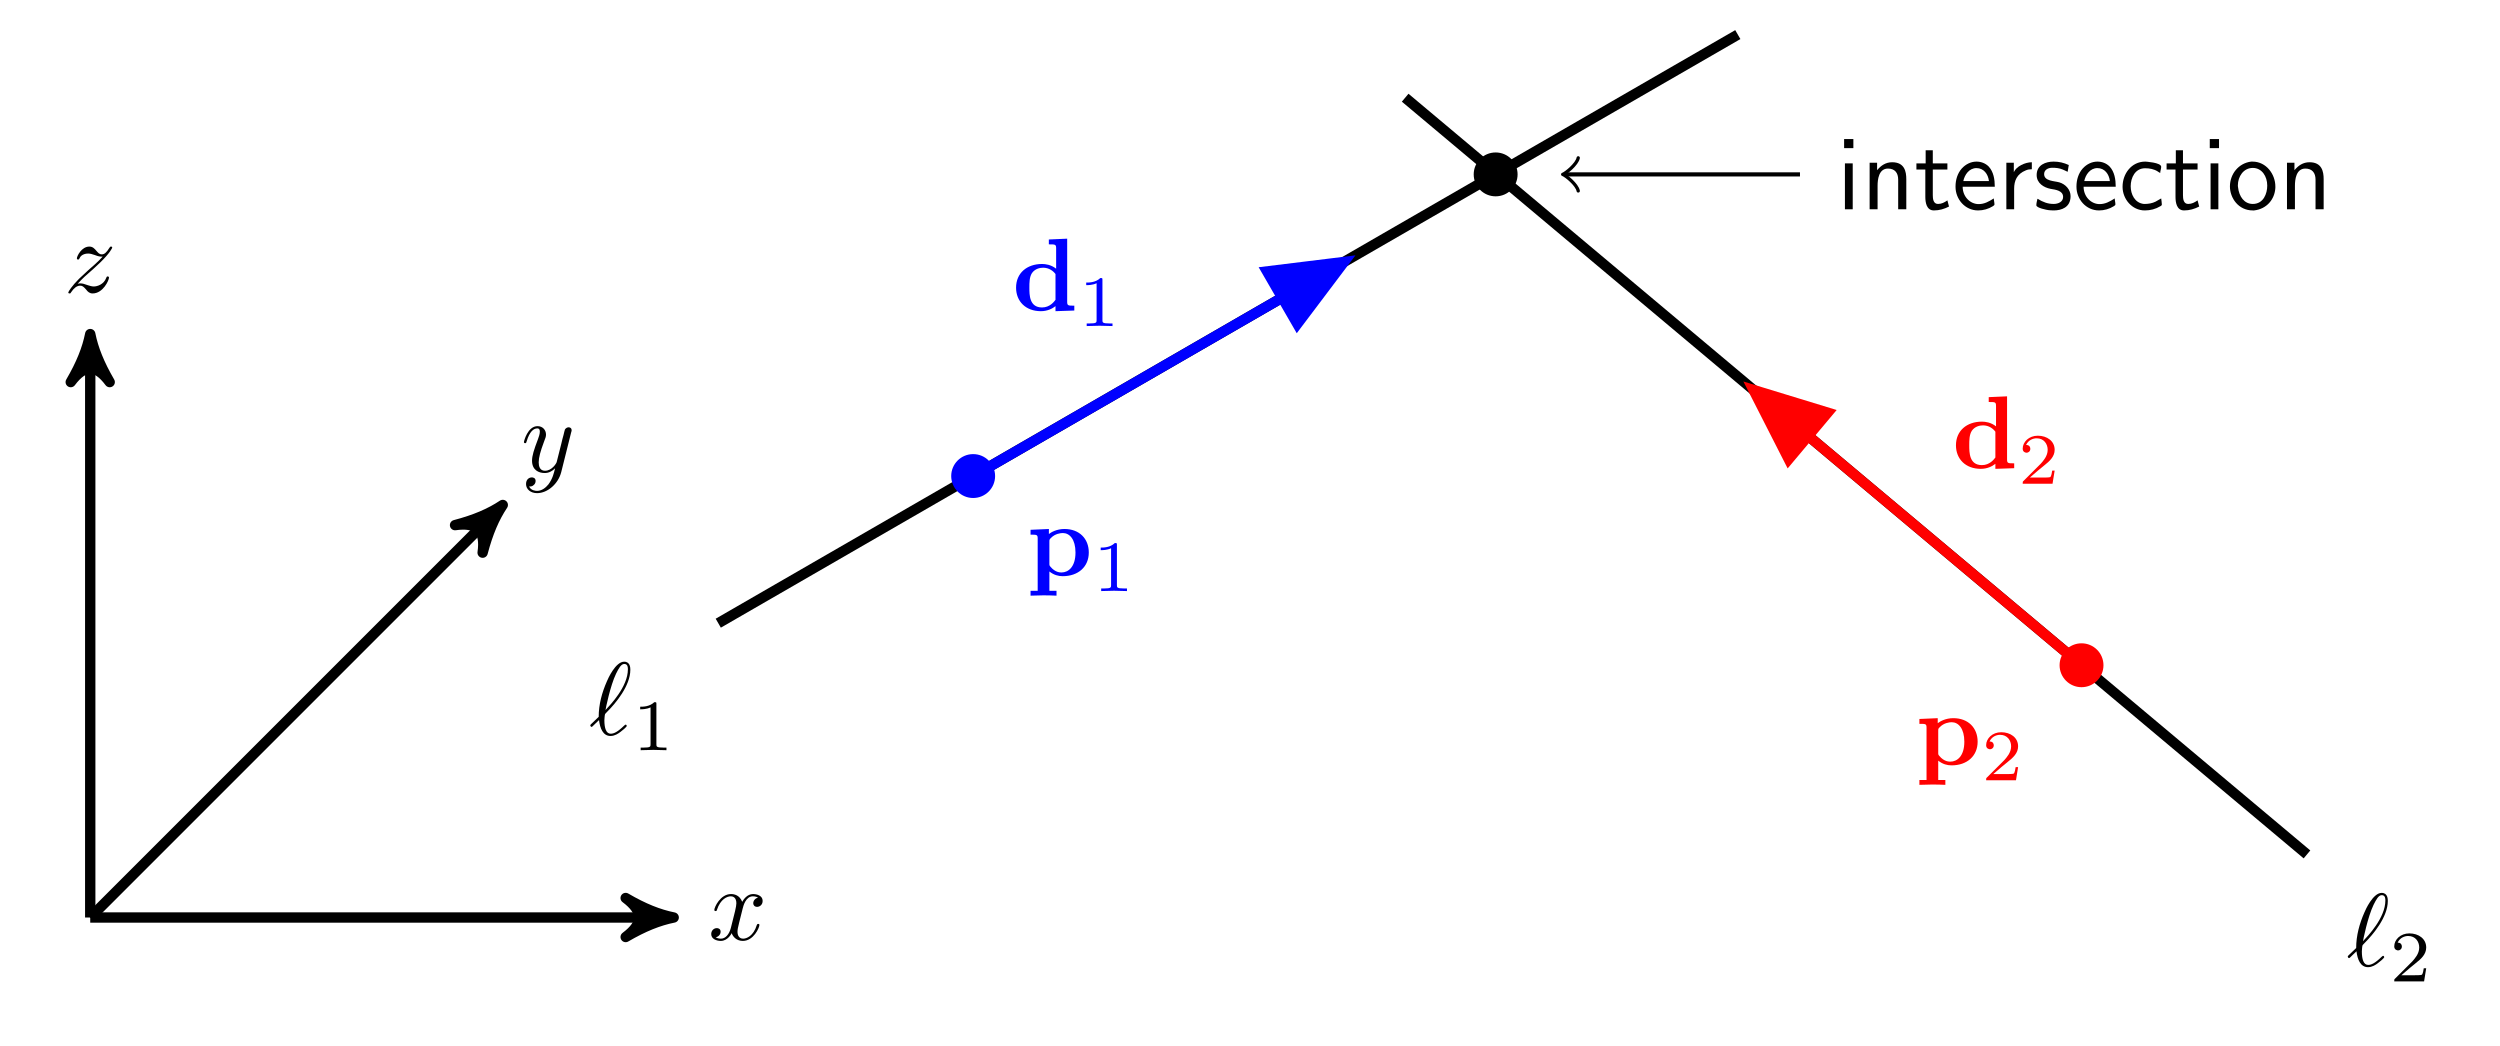
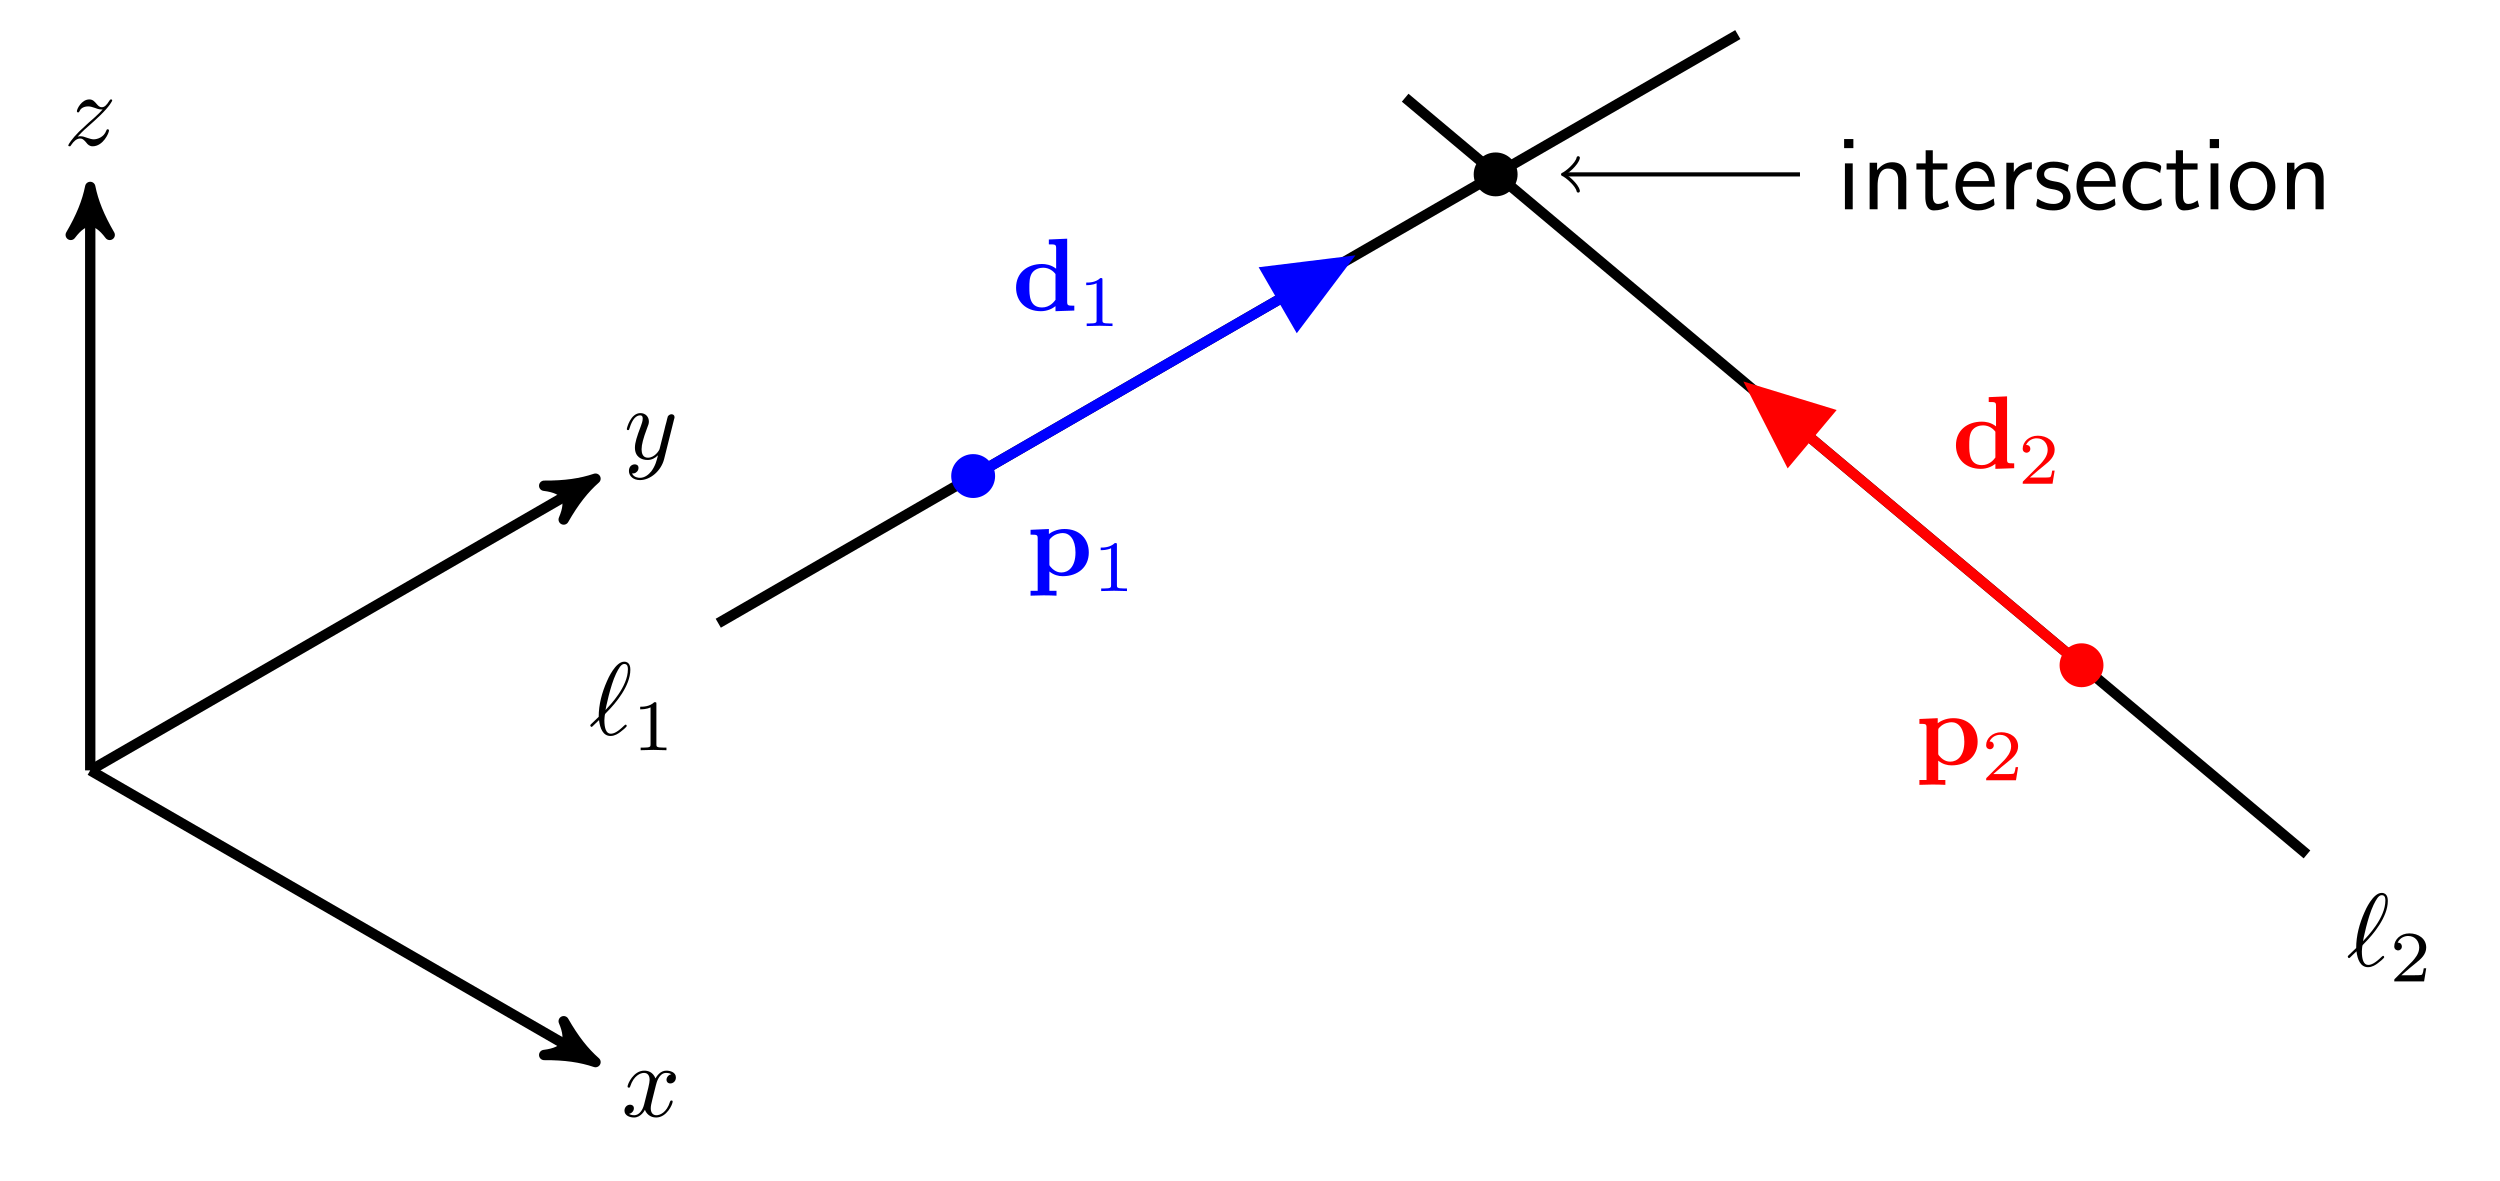
- <svg xmlns="http://www.w3.org/2000/svg" xmlns:xlink="http://www.w3.org/1999/xlink" width="240.79" height="100.679" viewBox="0 0 240.79 100.679">
+ <svg xmlns="http://www.w3.org/2000/svg" xmlns:xlink="http://www.w3.org/1999/xlink" width="240.79" height="113.679" viewBox="0 0 240.79 113.679">
  <defs>
    <g>
      <g id="glyph-0-0">
        <path d="M 3.328 -3.016 C 3.391 -3.266 3.625 -4.188 4.312 -4.188 C 4.359 -4.188 4.609 -4.188 4.812 -4.062 C 4.531 -4 4.344 -3.766 4.344 -3.516 C 4.344 -3.359 4.453 -3.172 4.719 -3.172 C 4.938 -3.172 5.25 -3.344 5.25 -3.75 C 5.25 -4.266 4.672 -4.406 4.328 -4.406 C 3.75 -4.406 3.406 -3.875 3.281 -3.656 C 3.031 -4.312 2.5 -4.406 2.203 -4.406 C 1.172 -4.406 0.594 -3.125 0.594 -2.875 C 0.594 -2.766 0.703 -2.766 0.719 -2.766 C 0.797 -2.766 0.828 -2.797 0.844 -2.875 C 1.188 -3.938 1.844 -4.188 2.188 -4.188 C 2.375 -4.188 2.719 -4.094 2.719 -3.516 C 2.719 -3.203 2.547 -2.547 2.188 -1.141 C 2.031 -0.531 1.672 -0.109 1.234 -0.109 C 1.172 -0.109 0.953 -0.109 0.734 -0.234 C 0.984 -0.297 1.203 -0.5 1.203 -0.781 C 1.203 -1.047 0.984 -1.125 0.844 -1.125 C 0.531 -1.125 0.297 -0.875 0.297 -0.547 C 0.297 -0.094 0.781 0.109 1.219 0.109 C 1.891 0.109 2.25 -0.594 2.266 -0.641 C 2.391 -0.281 2.75 0.109 3.344 0.109 C 4.375 0.109 4.938 -1.172 4.938 -1.422 C 4.938 -1.531 4.859 -1.531 4.828 -1.531 C 4.734 -1.531 4.719 -1.484 4.688 -1.422 C 4.359 -0.344 3.688 -0.109 3.375 -0.109 C 2.984 -0.109 2.828 -0.422 2.828 -0.766 C 2.828 -0.984 2.875 -1.203 2.984 -1.641 Z M 3.328 -3.016 " />
      </g>
      <g id="glyph-0-1">
        <path d="M 4.844 -3.797 C 4.891 -3.938 4.891 -3.953 4.891 -4.031 C 4.891 -4.203 4.75 -4.297 4.594 -4.297 C 4.5 -4.297 4.344 -4.234 4.25 -4.094 C 4.234 -4.031 4.141 -3.734 4.109 -3.547 C 4.031 -3.297 3.969 -3.016 3.906 -2.75 L 3.453 -0.953 C 3.422 -0.812 2.984 -0.109 2.328 -0.109 C 1.828 -0.109 1.719 -0.547 1.719 -0.922 C 1.719 -1.375 1.891 -2 2.219 -2.875 C 2.375 -3.281 2.422 -3.391 2.422 -3.594 C 2.422 -4.031 2.109 -4.406 1.609 -4.406 C 0.656 -4.406 0.297 -2.953 0.297 -2.875 C 0.297 -2.766 0.391 -2.766 0.406 -2.766 C 0.516 -2.766 0.516 -2.797 0.562 -2.953 C 0.844 -3.891 1.234 -4.188 1.578 -4.188 C 1.656 -4.188 1.828 -4.188 1.828 -3.875 C 1.828 -3.625 1.719 -3.359 1.656 -3.172 C 1.25 -2.109 1.078 -1.547 1.078 -1.078 C 1.078 -0.188 1.703 0.109 2.297 0.109 C 2.688 0.109 3.016 -0.062 3.297 -0.344 C 3.172 0.172 3.047 0.672 2.656 1.203 C 2.391 1.531 2.016 1.828 1.562 1.828 C 1.422 1.828 0.969 1.797 0.797 1.406 C 0.953 1.406 1.094 1.406 1.219 1.281 C 1.328 1.203 1.422 1.062 1.422 0.875 C 1.422 0.562 1.156 0.531 1.062 0.531 C 0.828 0.531 0.5 0.688 0.5 1.172 C 0.5 1.672 0.938 2.047 1.562 2.047 C 2.578 2.047 3.609 1.141 3.891 0.016 Z M 4.844 -3.797 " />
      </g>
      <g id="glyph-0-2">
        <path d="M 1.328 -0.828 C 1.859 -1.406 2.156 -1.656 2.516 -1.969 C 2.516 -1.969 3.125 -2.5 3.484 -2.859 C 4.438 -3.781 4.656 -4.266 4.656 -4.312 C 4.656 -4.406 4.562 -4.406 4.547 -4.406 C 4.469 -4.406 4.453 -4.391 4.391 -4.297 C 4.094 -3.812 3.891 -3.656 3.656 -3.656 C 3.406 -3.656 3.297 -3.812 3.141 -3.984 C 2.953 -4.203 2.781 -4.406 2.453 -4.406 C 1.703 -4.406 1.25 -3.484 1.25 -3.266 C 1.25 -3.219 1.281 -3.156 1.359 -3.156 C 1.453 -3.156 1.469 -3.203 1.5 -3.266 C 1.688 -3.734 2.266 -3.734 2.344 -3.734 C 2.547 -3.734 2.734 -3.672 2.969 -3.594 C 3.375 -3.438 3.484 -3.438 3.734 -3.438 C 3.375 -3.016 2.547 -2.297 2.359 -2.141 L 1.453 -1.297 C 0.781 -0.625 0.422 -0.062 0.422 0.016 C 0.422 0.109 0.531 0.109 0.547 0.109 C 0.625 0.109 0.641 0.094 0.703 -0.016 C 0.938 -0.375 1.234 -0.641 1.562 -0.641 C 1.781 -0.641 1.891 -0.547 2.141 -0.266 C 2.297 -0.047 2.484 0.109 2.766 0.109 C 3.766 0.109 4.344 -1.156 4.344 -1.422 C 4.344 -1.469 4.297 -1.531 4.219 -1.531 C 4.125 -1.531 4.109 -1.469 4.078 -1.391 C 3.844 -0.75 3.203 -0.562 2.875 -0.562 C 2.688 -0.562 2.5 -0.625 2.297 -0.688 C 1.953 -0.812 1.797 -0.859 1.594 -0.859 C 1.578 -0.859 1.422 -0.859 1.328 -0.828 Z M 1.328 -0.828 " />
      </g>
      <g id="glyph-0-3">
        <path d="M 0.156 -0.984 C 0.141 -0.953 0.109 -0.922 0.109 -0.891 C 0.109 -0.844 0.172 -0.75 0.234 -0.75 C 0.281 -0.75 0.312 -0.781 0.594 -1.062 C 0.672 -1.141 0.875 -1.328 0.953 -1.406 C 1.047 -0.625 1.328 0.125 2.062 0.125 C 2.469 0.125 2.812 -0.109 3.016 -0.266 C 3.156 -0.359 3.625 -0.75 3.625 -0.844 C 3.625 -0.875 3.594 -0.969 3.516 -0.969 C 3.484 -0.969 3.469 -0.953 3.375 -0.875 C 2.734 -0.25 2.375 -0.094 2.078 -0.094 C 1.641 -0.094 1.469 -0.625 1.469 -1.391 C 1.469 -1.453 1.5 -1.906 1.531 -1.969 C 1.547 -2 1.547 -2.016 1.75 -2.219 C 2.547 -3.016 3.969 -4.703 3.969 -6.25 C 3.969 -6.422 3.969 -7.031 3.375 -7.031 C 2.547 -7.031 1.812 -5.391 1.719 -5.156 C 1.234 -4.062 0.922 -2.906 0.922 -1.719 Z M 1.578 -2.375 C 1.594 -2.5 2.031 -4.703 2.594 -5.875 C 2.859 -6.406 3.078 -6.812 3.391 -6.812 C 3.734 -6.812 3.734 -6.453 3.734 -6.297 C 3.734 -4.625 2.047 -2.875 1.578 -2.375 Z M 1.578 -2.375 " />
      </g>
      <g id="glyph-1-0">
        <path d="M 2.328 -4.438 C 2.328 -4.625 2.328 -4.625 2.125 -4.625 C 1.672 -4.188 1.047 -4.188 0.766 -4.188 L 0.766 -3.938 C 0.922 -3.938 1.391 -3.938 1.766 -4.125 L 1.766 -0.578 C 1.766 -0.344 1.766 -0.25 1.078 -0.25 L 0.812 -0.25 L 0.812 0 C 0.938 0 1.797 -0.031 2.047 -0.031 C 2.266 -0.031 3.141 0 3.297 0 L 3.297 -0.25 L 3.031 -0.25 C 2.328 -0.25 2.328 -0.344 2.328 -0.578 Z M 2.328 -4.438 " />
      </g>
      <g id="glyph-1-1">
        <path d="M 3.516 -1.266 L 3.281 -1.266 C 3.266 -1.109 3.188 -0.703 3.094 -0.641 C 3.047 -0.594 2.516 -0.594 2.406 -0.594 L 1.125 -0.594 C 1.859 -1.234 2.109 -1.438 2.516 -1.766 C 3.031 -2.172 3.516 -2.609 3.516 -3.266 C 3.516 -4.109 2.781 -4.625 1.891 -4.625 C 1.031 -4.625 0.438 -4.016 0.438 -3.375 C 0.438 -3.031 0.734 -2.984 0.812 -2.984 C 0.969 -2.984 1.172 -3.109 1.172 -3.359 C 1.172 -3.484 1.125 -3.734 0.766 -3.734 C 0.984 -4.219 1.453 -4.375 1.781 -4.375 C 2.484 -4.375 2.844 -3.828 2.844 -3.266 C 2.844 -2.656 2.406 -2.188 2.188 -1.938 L 0.516 -0.266 C 0.438 -0.203 0.438 -0.188 0.438 0 L 3.312 0 Z M 3.516 -1.266 " />
      </g>
      <g id="glyph-2-0">
        <path d="M 4.172 -0.422 L 4.172 0.062 L 5.984 0 L 5.984 -0.469 C 5.375 -0.469 5.297 -0.469 5.297 -0.859 L 5.297 -6.922 L 3.531 -6.844 L 3.531 -6.375 C 4.156 -6.375 4.234 -6.375 4.234 -5.984 L 4.234 -4.031 C 3.734 -4.422 3.203 -4.484 2.875 -4.484 C 1.422 -4.484 0.375 -3.609 0.375 -2.203 C 0.375 -0.891 1.297 0.062 2.766 0.062 C 3.375 0.062 3.859 -0.172 4.172 -0.422 Z M 4.172 -3.516 L 4.172 -1.031 C 4.031 -0.844 3.625 -0.297 2.875 -0.297 C 1.656 -0.297 1.656 -1.5 1.656 -2.203 C 1.656 -2.688 1.656 -3.219 1.906 -3.609 C 2.203 -4.031 2.672 -4.125 2.984 -4.125 C 3.547 -4.125 3.953 -3.812 4.172 -3.516 Z M 4.172 -3.516 " />
      </g>
      <g id="glyph-2-1">
        <path d="M 2.188 -3.281 C 2.188 -3.469 2.203 -3.484 2.344 -3.625 C 2.734 -4.031 3.266 -4.094 3.484 -4.094 C 4.141 -4.094 4.703 -3.484 4.703 -2.219 C 4.703 -0.812 4 -0.297 3.359 -0.297 C 3.219 -0.297 2.75 -0.297 2.297 -0.844 C 2.188 -0.969 2.188 -0.984 2.188 -1.172 Z M 2.188 -0.391 C 2.625 -0.047 3.062 0.062 3.469 0.062 C 4.969 0.062 5.984 -0.844 5.984 -2.219 C 5.984 -3.547 5.078 -4.484 3.641 -4.484 C 2.891 -4.484 2.359 -4.172 2.141 -4 L 2.141 -4.484 L 0.375 -4.406 L 0.375 -3.938 C 0.984 -3.938 1.062 -3.938 1.062 -3.562 L 1.062 1.469 L 0.375 1.469 L 0.375 1.938 C 0.641 1.922 1.25 1.906 1.625 1.906 C 2.016 1.906 2.609 1.922 2.875 1.938 L 2.875 1.469 L 2.188 1.469 Z M 2.188 -0.391 " />
      </g>
      <g id="glyph-3-0">
        <path d="M 0.812 -4.438 L 0.812 -0.016 L 1.562 -0.016 L 1.562 -4.438 Z M 0.734 -6.781 L 0.734 -5.906 L 1.625 -5.906 L 1.625 -6.781 Z M 0.734 -6.781 " />
      </g>
      <g id="glyph-3-1">
        <path d="M 1.531 -3.781 L 1.531 -4.5 L 0.812 -4.5 L 0.812 -0.016 L 1.578 -0.016 L 1.578 -2.281 C 1.578 -2.875 1.688 -3.938 2.578 -3.938 C 3.234 -3.938 3.562 -3.531 3.562 -2.875 C 3.562 -2.75 3.562 -2.625 3.562 -2.516 L 3.562 -0.016 L 4.344 -0.016 L 4.344 -2.375 C 4.344 -2.547 4.344 -2.734 4.344 -2.922 C 4.344 -3.656 4.172 -4.547 2.984 -4.547 C 2.359 -4.547 1.906 -4.234 1.531 -3.781 Z M 1.531 -3.781 " />
      </g>
      <g id="glyph-3-2">
        <path d="M 1.062 -5.703 L 1.062 -4.438 L 0.172 -4.438 L 0.172 -3.844 L 1.031 -3.844 L 1.031 -1.219 C 1.031 -0.672 1.141 0.094 1.859 0.094 C 2.375 0.094 2.859 -0.047 3.312 -0.281 L 3.156 -0.875 C 2.859 -0.672 2.609 -0.531 2.25 -0.531 C 1.797 -0.531 1.75 -1.031 1.75 -1.375 L 1.75 -3.844 L 3.156 -3.844 L 3.156 -4.438 L 1.75 -4.438 L 1.75 -5.703 Z M 1.062 -5.703 " />
      </g>
      <g id="glyph-3-3">
        <path d="M 4.031 -1.062 C 3.531 -0.75 3.125 -0.516 2.562 -0.516 C 1.781 -0.516 1.031 -1.203 1.031 -2.188 L 4.125 -2.188 C 4.125 -2.875 4.016 -3.625 3.531 -4.141 C 3.219 -4.453 2.797 -4.609 2.359 -4.609 C 1.812 -4.609 1.312 -4.344 0.953 -3.953 C 0.531 -3.484 0.344 -2.844 0.344 -2.219 L 0.344 -2.172 C 0.344 -1 1.25 0.094 2.516 0.094 C 3.016 0.094 3.516 -0.047 3.938 -0.312 C 4 -0.375 4.094 -0.391 4.094 -0.484 C 4.094 -0.672 4.031 -0.875 4.031 -1.062 Z M 1.094 -2.734 C 1.219 -3.344 1.656 -3.984 2.359 -3.984 C 3.062 -3.984 3.484 -3.406 3.562 -2.734 Z M 1.094 -2.734 " />
      </g>
      <g id="glyph-3-4">
        <path d="M 1.531 -3.594 L 1.531 -4.5 L 0.812 -4.5 L 0.812 -0.016 L 1.562 -0.016 L 1.562 -2 C 1.562 -2.766 1.828 -3.422 2.688 -3.766 C 2.859 -3.844 3.062 -3.875 3.266 -3.875 L 3.266 -4.547 C 2.609 -4.547 1.766 -4.141 1.531 -3.594 Z M 1.531 -3.594 " />
      </g>
      <g id="glyph-3-5">
        <path d="M 0.406 -1.031 C 0.359 -0.828 0.297 -0.594 0.297 -0.406 C 0.297 -0.141 1.328 0.047 1.453 0.062 C 1.609 0.078 1.781 0.094 1.969 0.094 C 2.703 0.094 3.594 -0.188 3.594 -1.281 C 3.594 -1.922 3.094 -2.438 2.516 -2.609 C 2.031 -2.75 1.047 -2.719 1.047 -3.406 C 1.047 -3.812 1.422 -4.016 1.828 -4.016 C 2.172 -4.016 2.516 -3.984 2.844 -3.844 C 3.016 -3.781 3.156 -3.688 3.312 -3.625 L 3.422 -4.281 C 2.938 -4.5 2.484 -4.609 1.969 -4.609 C 1.203 -4.609 0.328 -4.297 0.328 -3.312 C 0.328 -2.531 1.016 -2.109 1.672 -1.984 C 2.125 -1.906 2.875 -1.828 2.875 -1.203 C 2.875 -0.734 2.406 -0.531 1.969 -0.531 C 1.391 -0.531 0.953 -0.703 0.406 -1.031 Z M 0.406 -1.031 " />
      </g>
      <g id="glyph-3-6">
        <path d="M 4.078 -1.062 C 3.891 -0.969 3.719 -0.844 3.531 -0.75 C 3.219 -0.594 2.844 -0.531 2.5 -0.531 L 2.406 -0.531 C 1.531 -0.625 1.141 -1.469 1.141 -2.234 C 1.141 -3.047 1.562 -3.969 2.531 -3.969 C 2.953 -3.969 3.391 -3.891 3.75 -3.656 C 3.828 -3.609 3.891 -3.547 3.984 -3.516 C 3.984 -3.703 4.078 -3.906 4.078 -4.109 C 4.078 -4.531 2.531 -4.609 2.547 -4.609 C 1.188 -4.609 0.359 -3.406 0.359 -2.203 L 0.359 -2.141 C 0.375 -1 1.266 0.094 2.5 0.094 C 3.031 0.094 3.531 -0.031 4 -0.312 C 4.062 -0.359 4.141 -0.375 4.141 -0.484 C 4.141 -0.672 4.094 -0.875 4.078 -1.062 Z M 4.078 -1.062 " />
      </g>
      <g id="glyph-3-7">
        <path d="M 2.344 -4.609 C 1.094 -4.453 0.297 -3.375 0.297 -2.219 C 0.297 -1.109 1.109 0.094 2.5 0.094 L 2.625 0.094 C 3.844 -0.047 4.609 -0.969 4.672 -2.078 L 4.672 -2.219 C 4.672 -3.375 3.812 -4.609 2.469 -4.609 Z M 1.078 -2.141 C 1.062 -2.203 1.062 -2.266 1.062 -2.328 C 1.062 -3.156 1.594 -4 2.5 -4 C 3.375 -4 3.891 -3.188 3.891 -2.297 C 3.891 -1.531 3.531 -0.531 2.5 -0.531 C 1.672 -0.531 1.172 -1.25 1.078 -2.141 Z M 1.078 -2.141 " />
      </g>
    </g>
    <clipPath id="clip-0">
-       <path clip-rule="nonzero" d="M 0 35 L 62 35 L 62 100.68 L 0 100.68 Z M 0 35 " />
+       <path clip-rule="nonzero" d="M 0 60 L 71 60 L 71 113.68 L 0 113.68 Z M 0 60 " />
    </clipPath>
  </defs>
-   <path fill="none" stroke-width="0.996" stroke-linecap="butt" stroke-linejoin="miter" stroke="rgb(0%, 0%, 0%)" stroke-opacity="1" stroke-miterlimit="10" d="M 0.001 0.001 L 55.04 0.001 " transform="matrix(1, 0, 0, -1, 8.69, 88.372)" />
-   <path fill-rule="nonzero" fill="rgb(0%, 0%, 0%)" fill-opacity="1" stroke-width="0.996" stroke-linecap="butt" stroke-linejoin="round" stroke="rgb(0%, 0%, 0%)" stroke-opacity="1" stroke-miterlimit="10" d="M 1.157 0.001 C -0.288 0.29 -1.734 0.868 -3.468 1.88 C -1.734 0.579 -1.734 -0.577 -3.468 -1.878 C -1.734 -0.866 -0.288 -0.288 1.157 0.001 Z M 1.157 0.001 " transform="matrix(1, 0, 0, -1, 63.7298, 88.372)" />
+   <g clip-path="url(#clip-0)">
+     <path fill="none" stroke-width="0.996" stroke-linecap="butt" stroke-linejoin="miter" stroke="rgb(0%, 0%, 0%)" stroke-opacity="1" stroke-miterlimit="10" d="M 0.001 -0 L 47.665 -27.52 " transform="matrix(1, 0, 0, -1, 8.69, 74.199)" />
+   </g>
+   <path fill-rule="nonzero" fill="rgb(0%, 0%, 0%)" fill-opacity="1" stroke-width="0.996" stroke-linecap="butt" stroke-linejoin="round" stroke="rgb(0%, 0%, 0%)" stroke-opacity="1" stroke-miterlimit="10" d="M 1.155 -0.001 C -0.289 0.289 -1.733 0.867 -3.466 1.878 C -1.733 0.578 -1.734 -0.577 -3.467 -1.879 C -1.734 -0.865 -0.289 -0.289 1.155 -0.001 Z M 1.155 -0.001 " transform="matrix(0.86601, 0.49998, 0.49998, -0.86601, 56.356, 101.7189)" />
  <g fill="rgb(0%, 0%, 0%)" fill-opacity="1">
-     <use xlink:href="#glyph-0-0" x="68.205" y="90.517" />
+     <use xlink:href="#glyph-0-0" x="59.85" y="107.525" />
  </g>
-   <g clip-path="url(#clip-0)">
-     <path fill="none" stroke-width="0.996" stroke-linecap="butt" stroke-linejoin="miter" stroke="rgb(0%, 0%, 0%)" stroke-opacity="1" stroke-miterlimit="10" d="M 0.001 0.001 L 38.919 38.919 " transform="matrix(1, 0, 0, -1, 8.69, 88.372)" />
+   <path fill="none" stroke-width="0.996" stroke-linecap="butt" stroke-linejoin="miter" stroke="rgb(0%, 0%, 0%)" stroke-opacity="1" stroke-miterlimit="10" d="M 0.001 -0 L 47.665 27.519 " transform="matrix(1, 0, 0, -1, 8.69, 74.199)" />
+   <path fill-rule="nonzero" fill="rgb(0%, 0%, 0%)" fill-opacity="1" stroke-width="0.996" stroke-linecap="butt" stroke-linejoin="round" stroke="rgb(0%, 0%, 0%)" stroke-opacity="1" stroke-miterlimit="10" d="M 1.154 0 C -0.29 0.288 -1.734 0.865 -3.467 1.879 C -1.734 0.576 -1.733 -0.579 -3.467 -1.878 C -1.733 -0.868 -0.289 -0.289 1.154 0 Z M 1.154 0 " transform="matrix(0.86601, -0.49998, -0.49998, -0.86601, 56.356, 46.67907)" />
+   <g fill="rgb(0%, 0%, 0%)" fill-opacity="1">
+     <use xlink:href="#glyph-0-1" x="60.076" y="44.194" />
  </g>
-   <path fill-rule="nonzero" fill="rgb(0%, 0%, 0%)" fill-opacity="1" stroke-width="0.996" stroke-linecap="butt" stroke-linejoin="round" stroke="rgb(0%, 0%, 0%)" stroke-opacity="1" stroke-miterlimit="10" d="M 1.155 -0 C -0.29 0.29 -1.735 0.867 -3.469 1.878 C -1.732 0.577 -1.732 -0.578 -3.466 -1.876 C -1.735 -0.868 -0.29 -0.29 1.155 -0 Z M 1.155 -0 " transform="matrix(0.7071, -0.7071, -0.7071, -0.7071, 47.60905, 49.45295)" />
+   <path fill="none" stroke-width="0.996" stroke-linecap="butt" stroke-linejoin="miter" stroke="rgb(0%, 0%, 0%)" stroke-opacity="1" stroke-miterlimit="10" d="M 0.001 -0 L 0.001 55.039 " transform="matrix(1, 0, 0, -1, 8.69, 74.199)" />
+   <path fill-rule="nonzero" fill="rgb(0%, 0%, 0%)" fill-opacity="1" stroke-width="0.996" stroke-linecap="butt" stroke-linejoin="round" stroke="rgb(0%, 0%, 0%)" stroke-opacity="1" stroke-miterlimit="10" d="M 1.155 -0.001 C -0.29 0.288 -1.735 0.866 -3.466 1.877 C -1.735 0.577 -1.735 -0.58 -3.466 -1.876 C -1.735 -0.869 -0.29 -0.29 1.155 -0.001 Z M 1.155 -0.001 " transform="matrix(0, -1, -1, 0, 8.69, 19.1592)" />
  <g fill="rgb(0%, 0%, 0%)" fill-opacity="1">
-     <use xlink:href="#glyph-0-1" x="50.166" y="45.451" />
+     <use xlink:href="#glyph-0-2" x="6.154" y="13.982" />
  </g>
-   <path fill="none" stroke-width="0.996" stroke-linecap="butt" stroke-linejoin="miter" stroke="rgb(0%, 0%, 0%)" stroke-opacity="1" stroke-miterlimit="10" d="M 0.001 0.001 L 0.001 55.04 " transform="matrix(1, 0, 0, -1, 8.69, 88.372)" />
-   <path fill-rule="nonzero" fill="rgb(0%, 0%, 0%)" fill-opacity="1" stroke-width="0.996" stroke-linecap="butt" stroke-linejoin="round" stroke="rgb(0%, 0%, 0%)" stroke-opacity="1" stroke-miterlimit="10" d="M 1.156 -0.001 C -0.289 0.288 -1.734 0.866 -3.469 1.877 C -1.734 0.577 -1.734 -0.58 -3.469 -1.876 C -1.734 -0.869 -0.289 -0.29 1.156 -0.001 Z M 1.156 -0.001 " transform="matrix(0, -1, -1, 0, 8.69, 33.3322)" />
-   <g fill="rgb(0%, 0%, 0%)" fill-opacity="1">
-     <use xlink:href="#glyph-0-2" x="6.154" y="28.155" />
-   </g>
-   <path fill="none" stroke-width="0.996" stroke-linecap="butt" stroke-linejoin="miter" stroke="rgb(0%, 0%, 0%)" stroke-opacity="1" stroke-miterlimit="10" d="M 60.49 28.349 L 158.689 85.04 " transform="matrix(1, 0, 0, -1, 8.69, 88.372)" />
+   <path fill="none" stroke-width="0.996" stroke-linecap="butt" stroke-linejoin="miter" stroke="rgb(0%, 0%, 0%)" stroke-opacity="1" stroke-miterlimit="10" d="M 60.49 14.172 L 158.689 70.867 " transform="matrix(1, 0, 0, -1, 8.69, 74.199)" />
  <g fill="rgb(0%, 0%, 0%)" fill-opacity="1">
    <use xlink:href="#glyph-0-3" x="56.742" y="70.762" />
  </g>
  <g fill="rgb(0%, 0%, 0%)" fill-opacity="1">
-     <use xlink:href="#glyph-1-0" x="60.893" y="72.256" />
+     <use xlink:href="#glyph-1-0" x="60.893" y="72.257" />
  </g>
-   <path fill="none" stroke-width="0.996" stroke-linecap="butt" stroke-linejoin="miter" stroke="rgb(0%, 0%, 0%)" stroke-opacity="1" stroke-miterlimit="10" d="M 213.509 6.079 L 126.65 78.962 " transform="matrix(1, 0, 0, -1, 8.69, 88.372)" />
+   <path fill="none" stroke-width="0.996" stroke-linecap="butt" stroke-linejoin="miter" stroke="rgb(0%, 0%, 0%)" stroke-opacity="1" stroke-miterlimit="10" d="M 213.509 -8.094 L 126.65 64.789 " transform="matrix(1, 0, 0, -1, 8.69, 74.199)" />
  <g fill="rgb(0%, 0%, 0%)" fill-opacity="1">
-     <use xlink:href="#glyph-0-3" x="226.015" y="93.03" />
+     <use xlink:href="#glyph-0-3" x="226.015" y="93.031" />
  </g>
  <g fill="rgb(0%, 0%, 0%)" fill-opacity="1">
    <use xlink:href="#glyph-1-1" x="230.166" y="94.525" />
  </g>
-   <path fill="none" stroke-width="0.996" stroke-linecap="butt" stroke-linejoin="miter" stroke="rgb(0%, 0%, 100%)" stroke-opacity="1" stroke-miterlimit="10" d="M 85.04 42.52 L 120.435 62.954 " transform="matrix(1, 0, 0, -1, 8.69, 88.372)" />
-   <path fill-rule="nonzero" fill="rgb(0%, 0%, 100%)" fill-opacity="1" stroke-width="0.996" stroke-linecap="butt" stroke-linejoin="miter" stroke="rgb(0%, 0%, 100%)" stroke-opacity="1" stroke-miterlimit="10" d="M -6.503 2.918 L 0.373 -0.001 L -6.504 -2.918 Z M -6.503 2.918 " transform="matrix(0.86601, -0.5, -0.5, -0.86601, 129.1262, 25.41611)" />
+   <path fill="none" stroke-width="0.996" stroke-linecap="butt" stroke-linejoin="miter" stroke="rgb(0%, 0%, 100%)" stroke-opacity="1" stroke-miterlimit="10" d="M 85.04 28.347 L 120.435 48.781 " transform="matrix(1, 0, 0, -1, 8.69, 74.199)" />
+   <path fill-rule="nonzero" fill="rgb(0%, 0%, 100%)" fill-opacity="1" stroke-width="0.996" stroke-linecap="butt" stroke-linejoin="miter" stroke="rgb(0%, 0%, 100%)" stroke-opacity="1" stroke-miterlimit="10" d="M -6.503 2.918 L 0.373 -0 L -6.503 -2.918 Z M -6.503 2.918 " transform="matrix(0.86601, -0.5, -0.5, -0.86601, 129.1262, 25.41651)" />
  <g fill="rgb(0%, 0%, 100%)" fill-opacity="1">
-     <use xlink:href="#glyph-2-0" x="97.489" y="29.91" />
+     <use xlink:href="#glyph-2-0" x="97.489" y="29.911" />
  </g>
  <g fill="rgb(0%, 0%, 100%)" fill-opacity="1">
-     <use xlink:href="#glyph-1-0" x="103.854" y="31.404" />
+     <use xlink:href="#glyph-1-0" x="103.854" y="31.405" />
  </g>
-   <path fill="none" stroke-width="0.996" stroke-linecap="butt" stroke-linejoin="miter" stroke="rgb(100%, 0%, 0%)" stroke-opacity="1" stroke-miterlimit="10" d="M 191.794 24.298 L 160.486 50.571 " transform="matrix(1, 0, 0, -1, 8.69, 88.372)" />
-   <path fill-rule="nonzero" fill="rgb(100%, 0%, 0%)" fill-opacity="1" stroke-width="0.996" stroke-linecap="butt" stroke-linejoin="miter" stroke="rgb(100%, 0%, 0%)" stroke-opacity="1" stroke-miterlimit="10" d="M -6.504 2.921 L 0.373 0.001 L -6.504 -2.919 Z M -6.504 2.921 " transform="matrix(-0.76602, -0.64278, -0.64278, 0.76602, 169.1768, 37.8011)" />
+   <path fill="none" stroke-width="0.996" stroke-linecap="butt" stroke-linejoin="miter" stroke="rgb(100%, 0%, 0%)" stroke-opacity="1" stroke-miterlimit="10" d="M 191.794 10.125 L 160.486 36.398 " transform="matrix(1, 0, 0, -1, 8.69, 74.199)" />
+   <path fill-rule="nonzero" fill="rgb(100%, 0%, 0%)" fill-opacity="1" stroke-width="0.996" stroke-linecap="butt" stroke-linejoin="miter" stroke="rgb(100%, 0%, 0%)" stroke-opacity="1" stroke-miterlimit="10" d="M -6.503 2.92 L 0.373 0.001 L -6.504 -2.919 Z M -6.503 2.92 " transform="matrix(-0.76602, -0.64278, -0.64278, 0.76602, 169.1768, 37.8015)" />
  <g fill="rgb(100%, 0%, 0%)" fill-opacity="1">
-     <use xlink:href="#glyph-2-0" x="188.015" y="45.095" />
+     <use xlink:href="#glyph-2-0" x="188.015" y="45.096" />
  </g>
  <g fill="rgb(100%, 0%, 0%)" fill-opacity="1">
    <use xlink:href="#glyph-1-1" x="194.38" y="46.59" />
  </g>
  <path fill-rule="nonzero" fill="rgb(0%, 0%, 100%)" fill-opacity="1" d="M 95.844 45.852 C 95.844 44.684 94.898 43.738 93.73 43.738 C 92.562 43.738 91.617 44.684 91.617 45.852 C 91.617 47.02 92.562 47.965 93.73 47.965 C 94.898 47.965 95.844 47.02 95.844 45.852 Z M 95.844 45.852 " />
  <g fill="rgb(0%, 0%, 100%)" fill-opacity="1">
-     <use xlink:href="#glyph-2-1" x="98.884" y="55.434" />
+     <use xlink:href="#glyph-2-1" x="98.884" y="55.435" />
  </g>
  <g fill="rgb(0%, 0%, 100%)" fill-opacity="1">
    <use xlink:href="#glyph-1-0" x="105.249" y="56.929" />
  </g>
-   <path fill-rule="nonzero" fill="rgb(100%, 0%, 0%)" fill-opacity="1" d="M 202.598 64.074 C 202.598 62.906 201.652 61.961 200.484 61.961 C 199.316 61.961 198.371 62.906 198.371 64.074 C 198.371 65.238 199.316 66.188 200.484 66.188 C 201.652 66.188 202.598 65.238 202.598 64.074 Z M 202.598 64.074 " />
+   <path fill-rule="nonzero" fill="rgb(100%, 0%, 0%)" fill-opacity="1" d="M 202.598 64.074 C 202.598 62.906 201.652 61.961 200.484 61.961 C 199.316 61.961 198.371 62.906 198.371 64.074 C 198.371 65.242 199.316 66.188 200.484 66.188 C 201.652 66.188 202.598 65.242 202.598 64.074 Z M 202.598 64.074 " />
  <g fill="rgb(100%, 0%, 0%)" fill-opacity="1">
-     <use xlink:href="#glyph-2-1" x="184.494" y="73.655" />
+     <use xlink:href="#glyph-2-1" x="184.494" y="73.656" />
  </g>
  <g fill="rgb(100%, 0%, 0%)" fill-opacity="1">
    <use xlink:href="#glyph-1-1" x="190.859" y="75.15" />
  </g>
  <path fill-rule="nonzero" fill="rgb(0%, 0%, 0%)" fill-opacity="1" d="M 146.168 16.797 C 146.168 15.629 145.223 14.684 144.055 14.684 C 142.887 14.684 141.941 15.629 141.941 16.797 C 141.941 17.965 142.887 18.91 144.055 18.91 C 145.223 18.91 146.168 17.965 146.168 16.797 Z M 146.168 16.797 " />
  <g fill="rgb(0%, 0%, 0%)" fill-opacity="1">
    <use xlink:href="#glyph-3-0" x="176.884" y="20.174" />
    <use xlink:href="#glyph-3-1" x="179.263" y="20.174" />
    <use xlink:href="#glyph-3-2" x="184.409" y="20.174" />
    <use xlink:href="#glyph-3-3" x="188.005" y="20.174" />
    <use xlink:href="#glyph-3-4" x="192.432" y="20.174" />
    <use xlink:href="#glyph-3-5" x="195.835" y="20.174" />
    <use xlink:href="#glyph-3-3" x="199.653" y="20.174" />
    <use xlink:href="#glyph-3-6" x="204.079" y="20.174" />
    <use xlink:href="#glyph-3-2" x="208.505" y="20.174" />
    <use xlink:href="#glyph-3-0" x="212.102" y="20.174" />
    <use xlink:href="#glyph-3-7" x="214.481" y="20.174" />
    <use xlink:href="#glyph-3-1" x="219.461" y="20.174" />
  </g>
-   <path fill="none" stroke-width="0.399" stroke-linecap="butt" stroke-linejoin="miter" stroke="rgb(0%, 0%, 0%)" stroke-opacity="1" stroke-miterlimit="10" d="M 164.677 71.575 L 142.123 71.575 " transform="matrix(1, 0, 0, -1, 8.69, 88.372)" />
-   <path fill="none" stroke-width="0.319" stroke-linecap="round" stroke-linejoin="round" stroke="rgb(0%, 0%, 0%)" stroke-opacity="1" stroke-miterlimit="10" d="M -1.196 1.594 C -1.094 0.996 -0.001 0.098 0.3 0 C -0.001 -0.101 -1.094 -0.996 -1.196 -1.593 " transform="matrix(-1, 0, 0, 1, 150.8119, 16.7965)" />
+   <path fill="none" stroke-width="0.399" stroke-linecap="butt" stroke-linejoin="miter" stroke="rgb(0%, 0%, 0%)" stroke-opacity="1" stroke-miterlimit="10" d="M 164.677 57.402 L 142.123 57.402 " transform="matrix(1, 0, 0, -1, 8.69, 74.199)" />
+   <path fill="none" stroke-width="0.319" stroke-linecap="round" stroke-linejoin="round" stroke="rgb(0%, 0%, 0%)" stroke-opacity="1" stroke-miterlimit="10" d="M -1.196 1.594 C -1.094 0.996 -0.001 0.102 0.3 -0 C -0.001 -0.098 -1.094 -0.996 -1.196 -1.594 " transform="matrix(-1, 0, 0, 1, 150.8119, 16.7969)" />
</svg>
